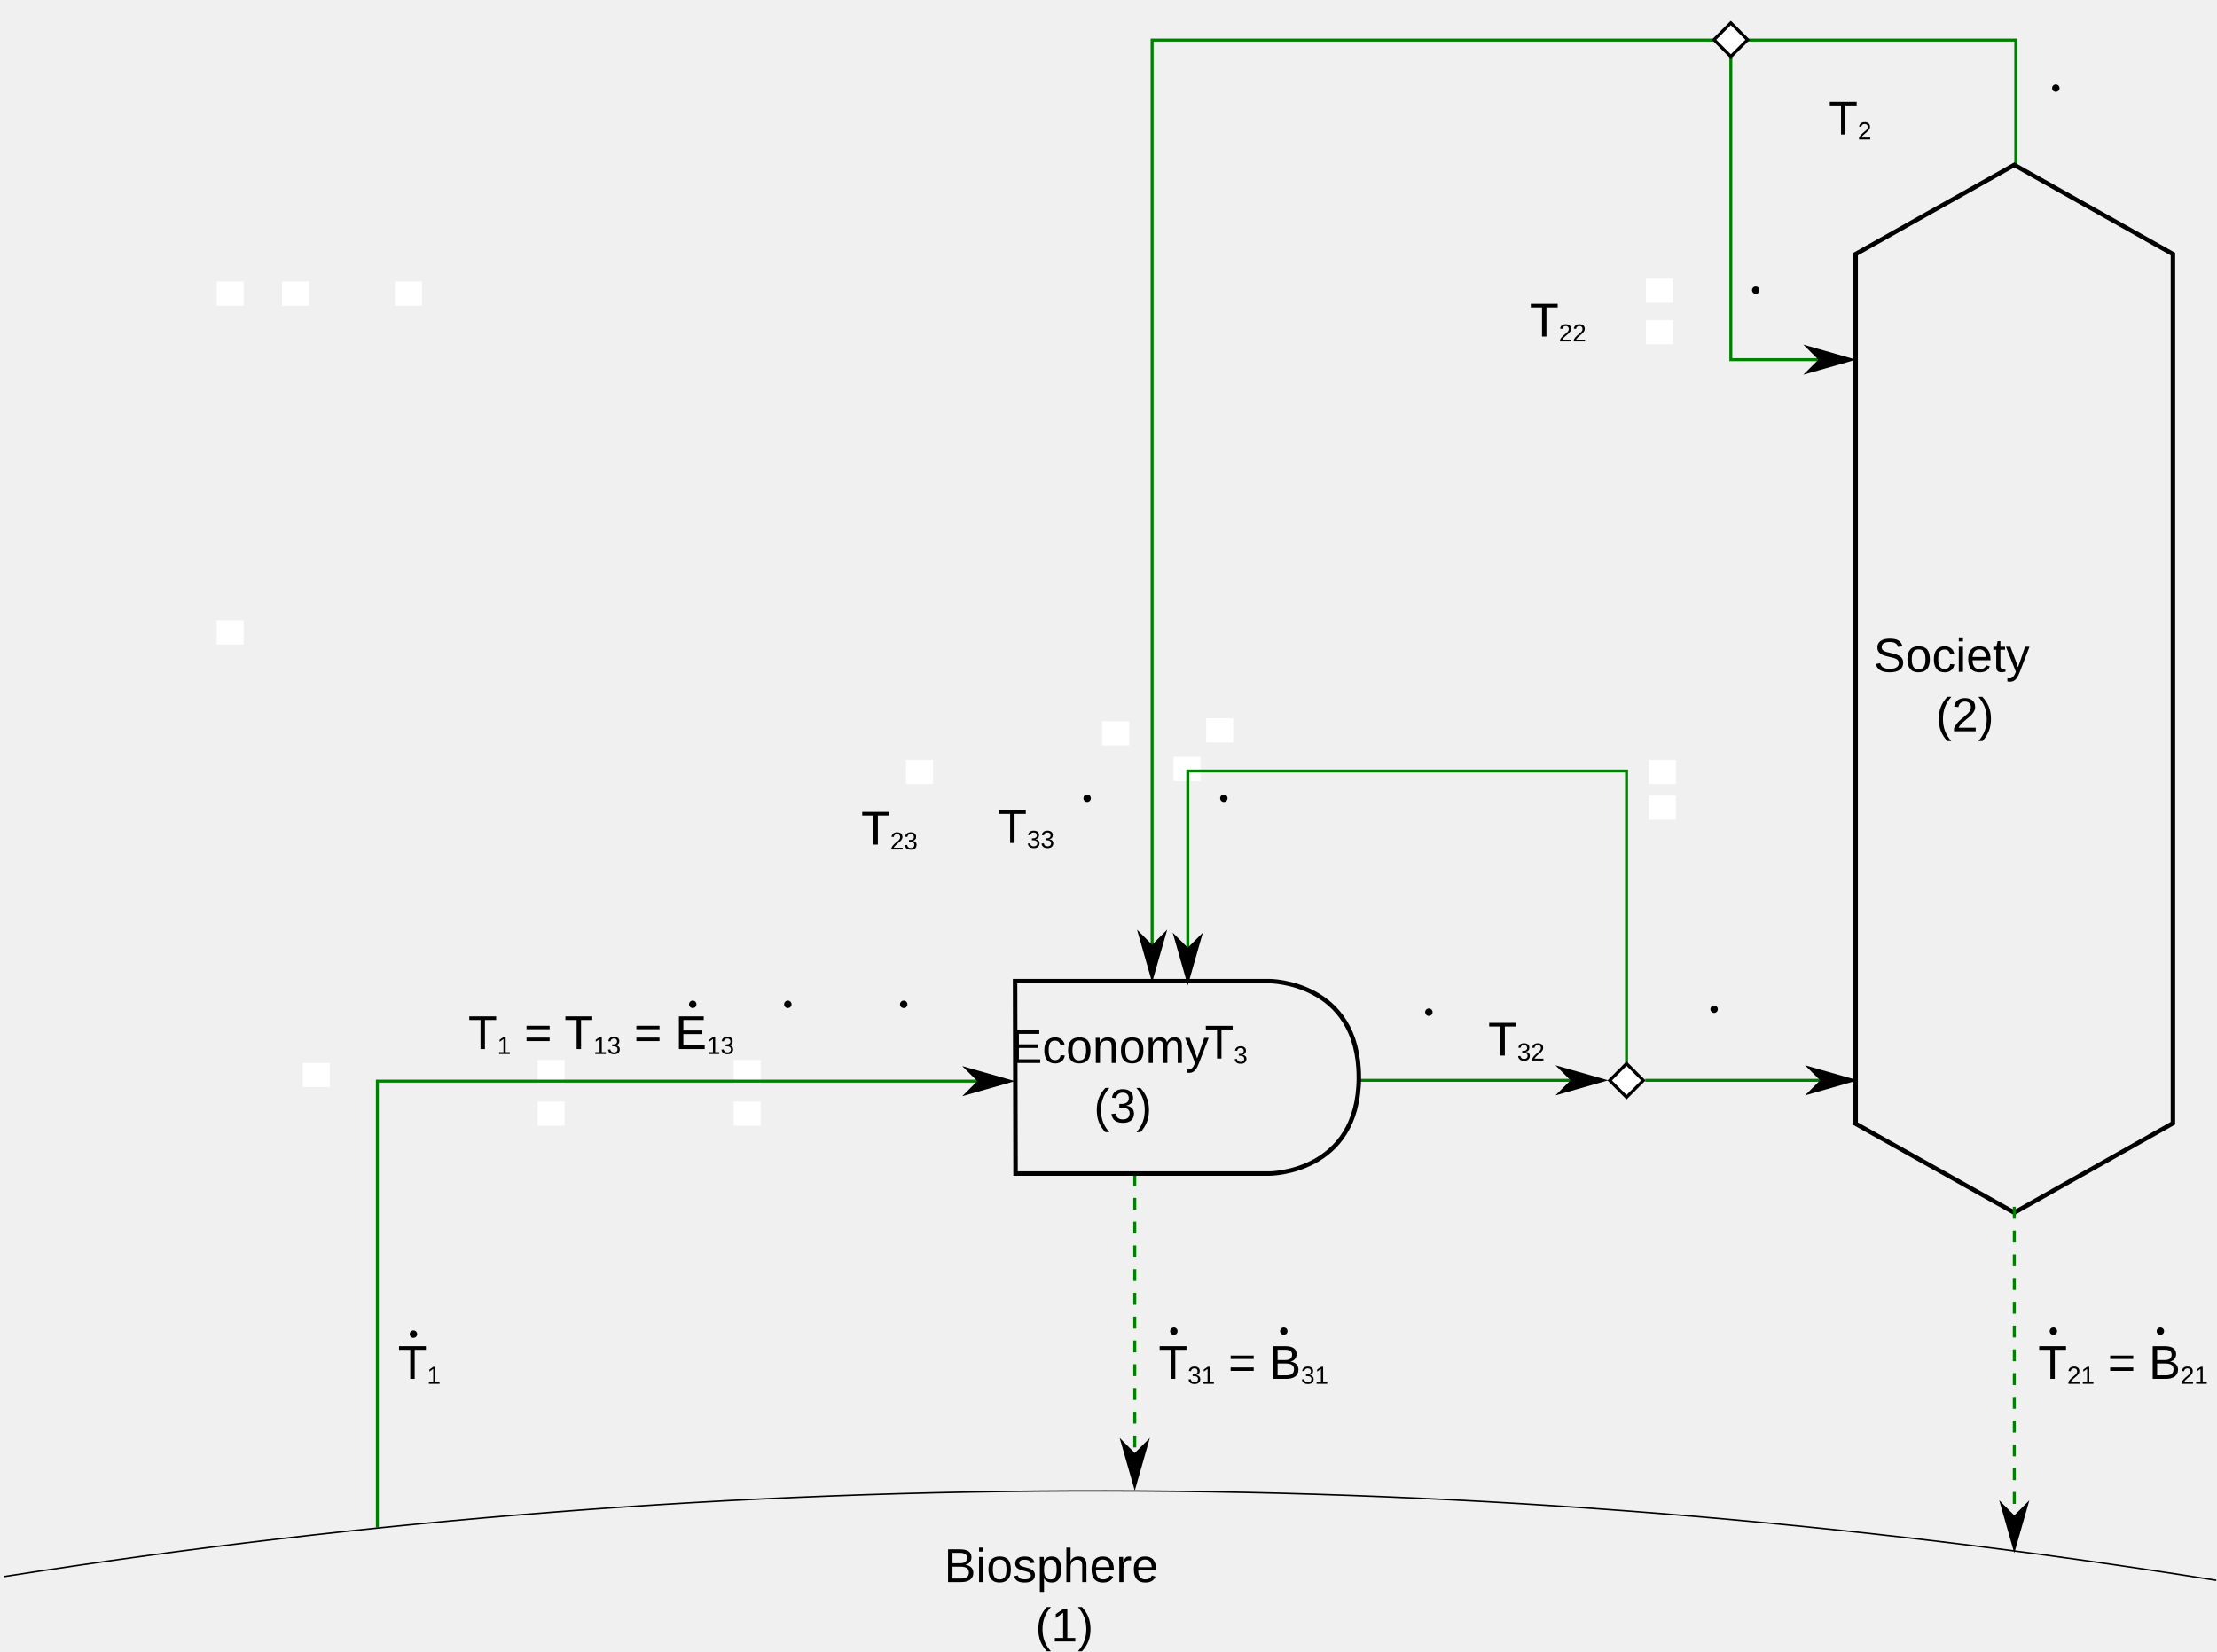
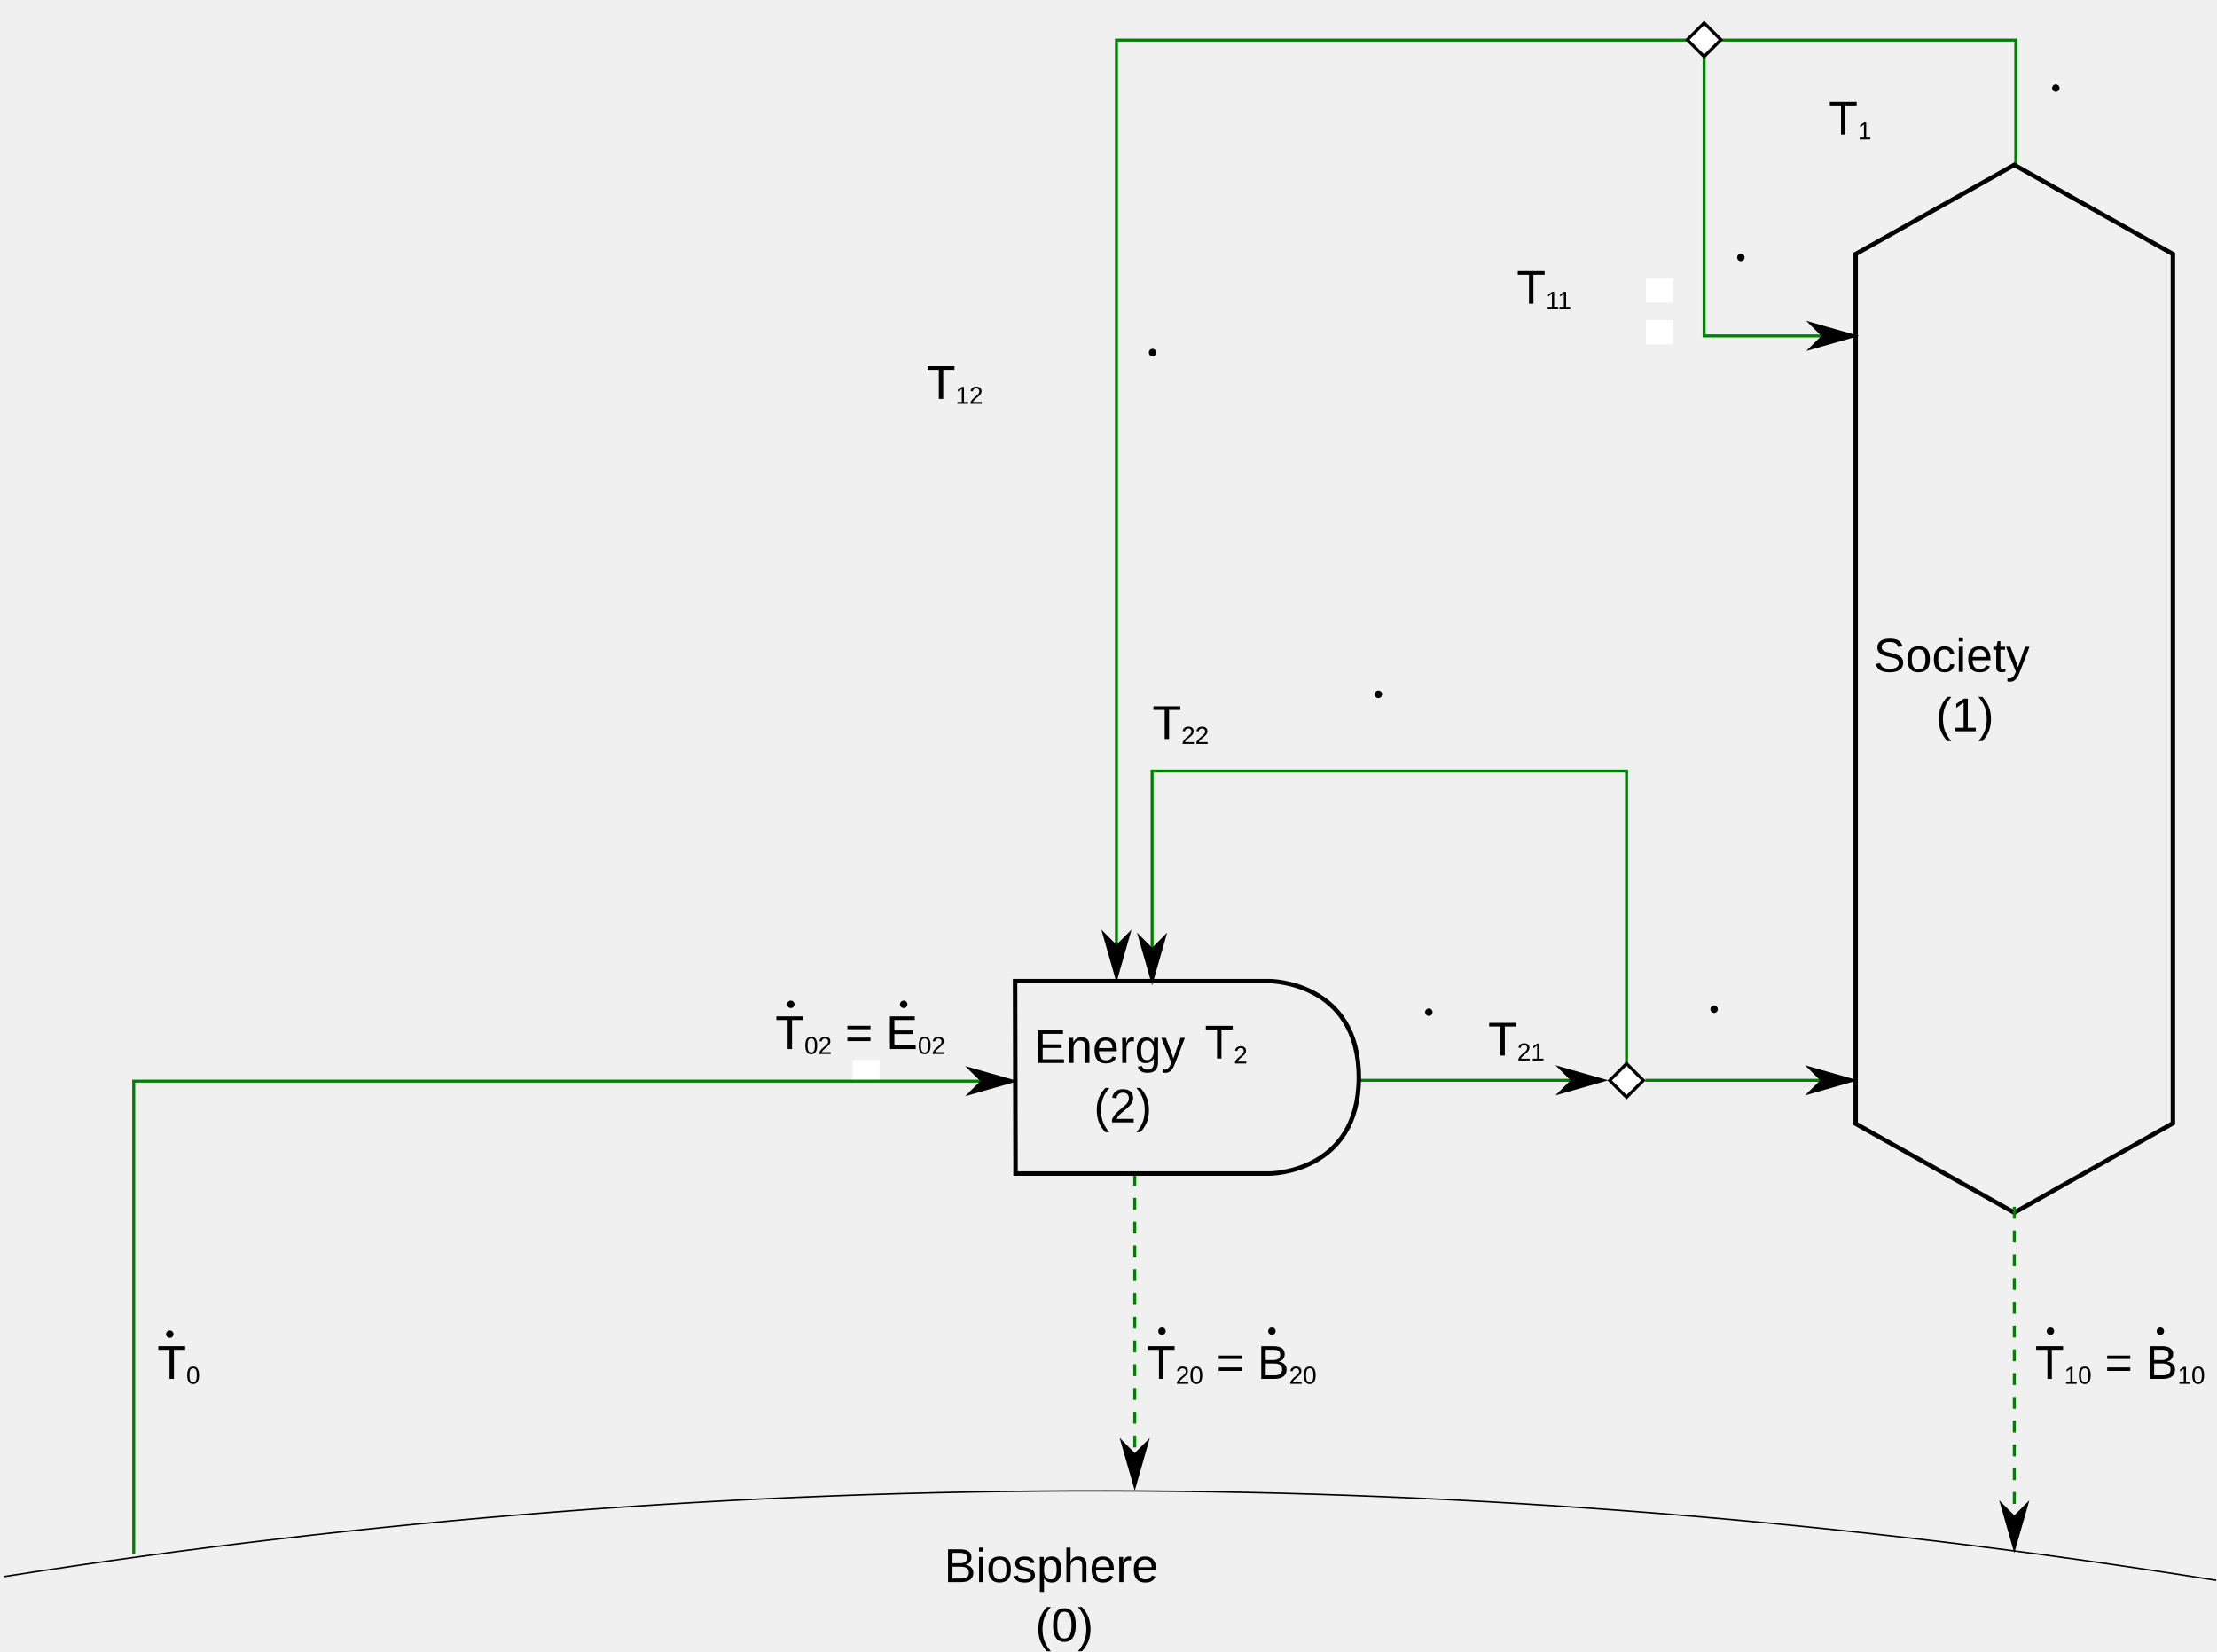
<svg xmlns="http://www.w3.org/2000/svg" version="1.1" width="1492.215" height="1111.64" id="svg2" xml:space="preserve">
  <defs id="defs6">
    <marker orient="auto" refY="0" refX="0" id="Arrow1Lstart" style="overflow:visible">
      <path id="path4143" d="M 0,0 5,-5 -12.5,0 5,5 0,0 z" style="fill-rule:evenodd;stroke:#000000;stroke-width:1pt;marker-start:none" transform="matrix(0.8,0,0,0.8,10,0)" />
    </marker>
    <marker orient="auto" refY="0" refX="0" id="Arrow1Lend" style="overflow:visible">
      <path id="path4132" d="M 0,0 5,-5 -12.5,0 5,5 0,0 z" style="fill-rule:evenodd;stroke:#000000;stroke-width:1pt;marker-start:none" transform="matrix(-0.8,0,0,-0.8,-10,0)" />
    </marker>
    <marker style="overflow:visible" id="InfiniteLineStart" refX="0" refY="0" orient="auto">
      <g id="g4065" transform="translate(-13,0)">
        <circle d="M 3.8,0 C 3.8,0.442 3.442,0.8 3,0.8 2.558,0.8 2.2,0.442 2.2,0 c 0,-0.442 0.358,-0.8 0.8,-0.8 0.442,0 0.8,0.358 0.8,0.8 z" id="circle4067" r="0.8" cy="0" cx="3" />
        <circle d="M 7.3,0 C 7.3,0.442 6.942,0.8 6.5,0.8 6.058,0.8 5.7,0.442 5.7,0 c 0,-0.442 0.358,-0.8 0.8,-0.8 0.442,0 0.8,0.358 0.8,0.8 z" id="circle4069" r="0.8" cy="0" cx="6.5" />
        <circle d="M 10.8,0 C 10.8,0.442 10.442,0.8 10,0.8 9.558,0.8 9.2,0.442 9.2,0 c 0,-0.442 0.358,-0.8 0.8,-0.8 0.442,0 0.8,0.358 0.8,0.8 z" id="circle4071" r="0.8" cy="0" cx="10" />
      </g>
    </marker>
    <marker orient="auto" refY="0" refX="0" id="InfiniteLineStart-3" style="overflow:visible">
      <g transform="translate(-13,0)" id="g4065-9">
        <circle cx="3" cy="0" r="0.8" id="circle4067-9" d="M 3.8,0 C 3.8,0.442 3.442,0.8 3,0.8 2.558,0.8 2.2,0.442 2.2,0 c 0,-0.442 0.358,-0.8 0.8,-0.8 0.442,0 0.8,0.358 0.8,0.8 z" />
        <circle cx="6.5" cy="0" r="0.8" id="circle4069-7" d="M 7.3,0 C 7.3,0.442 6.942,0.8 6.5,0.8 6.058,0.8 5.7,0.442 5.7,0 c 0,-0.442 0.358,-0.8 0.8,-0.8 0.442,0 0.8,0.358 0.8,0.8 z" />
        <circle cx="10" cy="0" r="0.8" id="circle4071-0" d="M 10.8,0 C 10.8,0.442 10.442,0.8 10,0.8 9.558,0.8 9.2,0.442 9.2,0 c 0,-0.442 0.358,-0.8 0.8,-0.8 0.442,0 0.8,0.358 0.8,0.8 z" />
      </g>
    </marker>
    <marker style="overflow:visible" id="Arrow1Lend-0" refX="0" refY="0" orient="auto">
      <path transform="matrix(-0.8,0,0,-0.8,-10,0)" style="fill-rule:evenodd;stroke:#000000;stroke-width:1pt;marker-start:none" d="M 0,0 5,-5 -12.5,0 5,5 0,0 z" id="path4132-2" />
    </marker>
    <marker style="overflow:visible" id="Arrow1Lstart-7" refX="0" refY="0" orient="auto">
      <path transform="matrix(0.8,0,0,0.8,10,0)" style="fill-rule:evenodd;stroke:#000000;stroke-width:1pt;marker-start:none" d="M 0,0 5,-5 -12.5,0 5,5 0,0 z" id="path4143-9" />
    </marker>
    <marker style="overflow:visible" id="EmptyDiamondL" refX="0" refY="0" orient="auto">
      <path transform="scale(0.8,0.8)" style="fill:#ffffff;fill-rule:evenodd;stroke:#000000;stroke-width:1pt;marker-start:none" d="M 0,-7.071 -7.071,0 0,7.071 7.071,0 0,-7.071 z" id="path4169" />
    </marker>
    <marker orient="auto" refY="0" refX="0" id="InfiniteLineStart-0" style="overflow:visible">
      <g transform="translate(-13,0)" id="g4065-5">
        <circle cx="3" cy="0" r="0.8" id="circle4067-6" d="M 3.8,0 C 3.8,0.442 3.442,0.8 3,0.8 2.558,0.8 2.2,0.442 2.2,0 c 0,-0.442 0.358,-0.8 0.8,-0.8 0.442,0 0.8,0.358 0.8,0.8 z" />
        <circle cx="6.5" cy="0" r="0.8" id="circle4069-78" d="M 7.3,0 C 7.3,0.442 6.942,0.8 6.5,0.8 6.058,0.8 5.7,0.442 5.7,0 c 0,-0.442 0.358,-0.8 0.8,-0.8 0.442,0 0.8,0.358 0.8,0.8 z" />
        <circle cx="10" cy="0" r="0.8" id="circle4071-06" d="M 10.8,0 C 10.8,0.442 10.442,0.8 10,0.8 9.558,0.8 9.2,0.442 9.2,0 c 0,-0.442 0.358,-0.8 0.8,-0.8 0.442,0 0.8,0.358 0.8,0.8 z" />
      </g>
    </marker>
    <marker style="overflow:visible" id="Arrow1Lend-7" refX="0" refY="0" orient="auto">
      <path transform="matrix(-0.8,0,0,-0.8,-10,0)" style="fill-rule:evenodd;stroke:#000000;stroke-width:1pt;marker-start:none" d="M 0,0 5,-5 -12.5,0 5,5 0,0 z" id="path4132-0" />
    </marker>
    <marker style="overflow:visible" id="Arrow1Lstart-0" refX="0" refY="0" orient="auto">
      <path transform="matrix(0.8,0,0,0.8,10,0)" style="fill-rule:evenodd;stroke:#000000;stroke-width:1pt;marker-start:none" d="M 0,0 5,-5 -12.5,0 5,5 0,0 z" id="path4143-5" />
    </marker>
  </defs>
  <g transform="matrix(1.25,0,0,-1.25,862.4153,701.1359)" id="g10">
    <g id="g12">
-       <path id="path4319" d="m 395.495,470.299 0,69.01 -465.062,0 0,-504.344" style="fill:none;stroke:#008000;stroke-width:1.6;stroke-linecap:butt;stroke-linejoin:miter;stroke-opacity:1;marker-start:none;marker-end:url(#Arrow1Lend)" />
-       <rect style="fill:#ffffff;fill-opacity:1;stroke:none" id="rect4743" width="14.543" height="13.012" x="-58.07" y="-153.314" transform="scale(1,-1)" />
-       <path style="fill:none;stroke:#008000;stroke-width:1.6;stroke-linecap:butt;stroke-linejoin:miter;stroke-opacity:1;marker-start:url(#EmptyDiamondL);marker-end:url(#Arrow1Lend)" d="m 185.895,-20.901 0,166.61 -236.262,0 0,-112.344" id="path3112" />
-       <rect style="fill:#ffffff;fill-opacity:1;stroke:none" id="rect5371" width="14.543" height="13.012" x="-400.47" y="9.886" transform="scale(1,-1)" />
-       <rect style="fill:#ffffff;fill-opacity:1;stroke:none" id="rect5375" width="14.543" height="13.012" x="-294.87" y="9.886" transform="scale(1,-1)" />
-       <rect transform="scale(1,-1)" y="32.286" x="-400.47" height="13.012" width="14.543" id="rect5377" style="fill:#ffffff;fill-opacity:1;stroke:none" />
-       <rect transform="scale(1,-1)" y="32.286" x="-294.87" height="13.012" width="14.543" id="rect5381" style="fill:#ffffff;fill-opacity:1;stroke:none" />
-       <rect transform="scale(1,-1)" y="11.486" x="-526.87" height="13.012" width="14.543" id="rect5369" style="fill:#ffffff;fill-opacity:1;stroke:none" />
-       <rect style="fill:#ffffff;fill-opacity:1;stroke:none" id="rect5363" width="14.543" height="13.012" x="-538.07" y="-409.314" transform="scale(1,-1)" />
-       <rect transform="scale(1,-1)" y="-409.314" x="-573.27" height="13.012" width="14.543" id="rect5365" style="fill:#ffffff;fill-opacity:1;stroke:none" />
-       <rect style="fill:#ffffff;fill-opacity:1;stroke:none" id="rect5367" width="14.543" height="13.012" x="-573.27" y="-226.914" transform="scale(1,-1)" />
+       <path id="path4319" d="m 395.495,470.299 0,69.01 -484.262,0 0,-504.344" style="fill:none;stroke:#008000;stroke-width:1.6;stroke-linecap:butt;stroke-linejoin:miter;stroke-opacity:1;marker-start:none;marker-end:url(#Arrow1Lend)" />
+       <path style="fill:none;stroke:#008000;stroke-width:1.6;stroke-linecap:butt;stroke-linejoin:miter;stroke-opacity:1;marker-start:url(#EmptyDiamondL);marker-end:url(#Arrow1Lend)" d="m 185.895,-20.901 0,166.61 -255.462,0 0,-112.344" id="path3112" />
+       <rect style="fill:#ffffff;fill-opacity:1;stroke:none" id="rect5375" width="14.543" height="13.012" x="-230.87" y="9.886" transform="scale(1,-1)" />
      <path d="m 195.957,-20.841 111.394,0" id="path6395" style="fill:none;stroke:#008000;stroke-width:1.6;stroke-linecap:butt;stroke-linejoin:miter;stroke-miterlimit:4;stroke-opacity:1;stroke-dasharray:none;marker-end:url(#Arrow1Lend-7)" />
-       <rect style="fill:#ffffff;fill-opacity:1;stroke:none" id="rect4279" width="14.543" height="13.012" x="197.93" y="-132.514" transform="scale(1,-1)" />
-       <rect transform="scale(1,-1)" y="-151.714" x="197.93" height="13.012" width="14.543" id="rect4277" style="fill:#ffffff;fill-opacity:1;stroke:none" />
-       <rect style="fill:#ffffff;fill-opacity:1;stroke:none" id="rect4275" width="18.179" height="16.265" x="544.414" y="226.759" transform="matrix(0.8,0,0,-0.8,-637.6017,333.1218)" />
      <text transform="scale(1,-1)" id="text4115" y="291.016" x="-91.893" style="font-size:25.6px;font-style:normal;font-variant:normal;font-weight:normal;font-stretch:normal;text-align:center;line-height:125%;letter-spacing:0px;word-spacing:0px;text-anchor:middle;fill:#000000;fill-opacity:1;stroke:none;font-family:Arial;-inkscape-font-specification:Arial" xml:space="preserve">
        <tspan y="291.016" x="-91.893" id="tspan4117">Biosphere</tspan>
-         <tspan y="323.016" x="-91.893" id="tspan4119">(1)</tspan>
+         <tspan y="323.016" x="-91.893" id="tspan4119">(0)</tspan>
      </text>
-       <path id="path3349" d="m -146.475,-21.278 -340.262,0 0,-240.344" style="fill:none;stroke:#008000;stroke-width:1.6;stroke-linecap:butt;stroke-linejoin:miter;stroke-opacity:1;marker-start:url(#Arrow1Lstart);marker-end:none" />
-       <text transform="scale(1,-1)" id="text4782" y="181.615" x="-475.646" style="font-size:25.6px;font-style:normal;font-variant:normal;font-weight:normal;font-stretch:normal;text-align:start;line-height:125%;letter-spacing:0px;word-spacing:0px;text-anchor:start;fill:#000000;fill-opacity:1;stroke:none;font-family:Arial;-inkscape-font-specification:Arial" xml:space="preserve">
-         <tspan id="tspan3042" x="-475.646" y="181.615">T<tspan style="font-size:52%;baseline-shift:sub" id="tspan3091">1 </tspan>
+       <text transform="scale(1,-1)" id="text4782" y="4.015" x="-272.446" style="font-size:25.6px;font-style:normal;font-variant:normal;font-weight:normal;font-stretch:normal;text-align:start;line-height:125%;letter-spacing:0px;word-spacing:0px;text-anchor:start;fill:#000000;fill-opacity:1;stroke:none;font-family:Arial;-inkscape-font-specification:Arial" xml:space="preserve">
+         <tspan id="tspan3042" x="-272.446" y="4.015">T<tspan style="font-size:52%;baseline-shift:sub" id="tspan3169">02</tspan> = E<tspan style="font-size:52%;text-align:start;text-anchor:start;baseline-shift:sub" id="tspan3044">02</tspan>
        </tspan>
      </text>
-       <path transform="matrix(0.07404241,0,0,-0.1031305,-453.8258,-131.7017)" d="m -155.143,250.419 c 0,10.71 -12.093,19.393 -27.012,19.393 -14.918,0 -27.012,-8.682 -27.012,-19.393 0,-10.71 12.093,-19.393 27.012,-19.393 14.918,0 27.012,8.682 27.012,19.393 z" id="path4796" style="fill:#000000;fill-opacity:1;stroke:none" />
-       <text xml:space="preserve" style="font-size:25.6px;font-style:normal;font-variant:normal;font-weight:normal;font-stretch:normal;text-align:end;line-height:125%;letter-spacing:0px;word-spacing:0px;text-anchor:end;fill:#000000;fill-opacity:1;stroke:none;font-family:Arial;-inkscape-font-specification:Arial" x="-180.762" y="4.015" id="text4806" transform="scale(1,-1)">
-         <tspan id="tspan4808" x="-180.762" y="4.015">T<tspan style="font-size:52%;baseline-shift:sub" id="tspan3104">1</tspan> = T<tspan style="font-size:52%;baseline-shift:sub" id="tspan3102">13</tspan> = E<tspan style="font-size:52%;baseline-shift:sub" id="tspan4810">13</tspan>
-         </tspan>
-       </text>
-       <path style="fill:#000000;fill-opacity:1;stroke:none" id="path4812" d="m -155.143,250.419 c 0,10.71 -12.093,19.393 -27.012,19.393 -14.918,0 -27.012,-8.682 -27.012,-19.393 0,-10.71 12.093,-19.393 27.012,-19.393 14.918,0 27.012,8.682 27.012,19.393 z" transform="matrix(0.07404241,0,0,-0.1031305,-189.8258,45.89831)" />
+       <path transform="matrix(0.07404241,0,0,-0.1031305,-250.6258,45.89831)" d="m -155.143,250.419 c 0,10.71 -12.093,19.393 -27.012,19.393 -14.918,0 -27.012,-8.682 -27.012,-19.393 0,-10.71 12.093,-19.393 27.012,-19.393 14.918,0 27.012,8.682 27.012,19.393 z" id="path4796" style="fill:#000000;fill-opacity:1;stroke:none" />
      <text xml:space="preserve" style="font-size:25.6px;font-style:normal;font-variant:normal;font-weight:normal;font-stretch:normal;text-align:center;line-height:125%;letter-spacing:0px;word-spacing:0px;text-anchor:middle;fill:#000000;fill-opacity:1;stroke:none;font-family:Arial;-inkscape-font-specification:Arial" x="392.962" y="-199.124" id="text3119" transform="scale(1,-1)">
        <tspan id="tspan3123" x="392.962" y="-199.124">Society</tspan>
-         <tspan id="tspan3125" x="392.962" y="-167.124">(2)</tspan>
+         <tspan id="tspan3125" x="392.962" y="-167.124">(1)</tspan>
      </text>
      <path d="m 309.271,-44.212 0,468.3 85.42,48 85.417,-48 0,-468.047 -85.417,-48.125 z" id="path4124" style="fill:none;stroke:#000000;stroke-width:2.4;stroke-linecap:butt;stroke-linejoin:miter;stroke-miterlimit:4;stroke-opacity:1;stroke-dasharray:none" />
      <path d="m 394.689,-88.931 0,-183.394" id="path4841" style="fill:none;stroke:#008000;stroke-width:1.6;stroke-linecap:butt;stroke-linejoin:miter;stroke-miterlimit:4;stroke-opacity:1;stroke-dasharray:6.4, 6.4;stroke-dashoffset:0;marker-end:url(#Arrow1Lend)" />
-       <text transform="scale(1,-1)" id="text4843" y="181.615" x="407.499" style="font-size:25.6px;font-style:normal;font-variant:normal;font-weight:normal;font-stretch:normal;text-align:start;line-height:125%;letter-spacing:0px;word-spacing:0px;text-anchor:start;fill:#000000;fill-opacity:1;stroke:none;font-family:Arial;-inkscape-font-specification:Arial" xml:space="preserve">
-         <tspan y="181.615" x="407.499" id="tspan4845">T<tspan style="font-size:52%;baseline-shift:sub" id="tspan3101">21</tspan> = B<tspan id="tspan4847" style="font-size:52%;text-align:start;text-anchor:start;baseline-shift:sub">21</tspan>
+       <text transform="scale(1,-1)" id="text4843" y="181.615" x="405.899" style="font-size:25.6px;font-style:normal;font-variant:normal;font-weight:normal;font-stretch:normal;text-align:start;line-height:125%;letter-spacing:0px;word-spacing:0px;text-anchor:start;fill:#000000;fill-opacity:1;stroke:none;font-family:Arial;-inkscape-font-specification:Arial" xml:space="preserve">
+         <tspan y="181.615" x="405.899" id="tspan4845">T<tspan style="font-size:52%;baseline-shift:sub" id="tspan3181">10</tspan> = B<tspan id="tspan4847" style="font-size:52%;text-align:start;text-anchor:start;baseline-shift:sub">10</tspan>
        </tspan>
      </text>
-       <path transform="matrix(0.07404241,0,0,-0.1031305,429.2304,-130.1017)" d="m -155.143,250.419 c 0,10.71 -12.093,19.393 -27.012,19.393 -14.918,0 -27.012,-8.682 -27.012,-19.393 0,-10.71 12.093,-19.393 27.012,-19.393 14.918,0 27.012,8.682 27.012,19.393 z" id="path4849" style="fill:#000000;fill-opacity:1;stroke:none" />
+       <path transform="matrix(0.07404241,0,0,-0.1031305,427.6304,-130.1017)" d="m -155.143,250.419 c 0,10.71 -12.093,19.393 -27.012,19.393 -14.918,0 -27.012,-8.682 -27.012,-19.393 0,-10.71 12.093,-19.393 27.012,-19.393 14.918,0 27.012,8.682 27.012,19.393 z" id="path4849" style="fill:#000000;fill-opacity:1;stroke:none" />
      <path style="fill:none;stroke:#008000;stroke-width:1.6;stroke-linecap:butt;stroke-linejoin:miter;stroke-miterlimit:4;stroke-opacity:1;stroke-dasharray:6.4, 6.4;stroke-dashoffset:0;marker-end:url(#Arrow1Lend)" id="path3164" d="m -78.911,-71.331 0,-167.394" />
-       <text xml:space="preserve" style="font-size:25.6px;font-style:normal;font-variant:normal;font-weight:normal;font-stretch:normal;text-align:start;line-height:125%;letter-spacing:0px;word-spacing:0px;text-anchor:start;fill:#000000;fill-opacity:1;stroke:none;font-family:Arial;-inkscape-font-specification:Arial" x="-66.1" y="181.615" id="text3166" transform="scale(1,-1)">
-         <tspan id="tspan3168" x="-66.1" y="181.615">T<tspan style="font-size:52%;baseline-shift:sub" id="tspan3095">31</tspan> = B<tspan style="font-size:52%;text-align:start;text-anchor:start;baseline-shift:sub" id="tspan3170">31</tspan>
+       <text xml:space="preserve" style="font-size:25.6px;font-style:normal;font-variant:normal;font-weight:normal;font-stretch:normal;text-align:start;line-height:125%;letter-spacing:0px;word-spacing:0px;text-anchor:start;fill:#000000;fill-opacity:1;stroke:none;font-family:Arial;-inkscape-font-specification:Arial" x="-72.5" y="181.615" id="text3166" transform="scale(1,-1)">
+         <tspan id="tspan3168" x="-72.5" y="181.615">T<tspan style="font-size:52%;baseline-shift:sub" id="tspan3177">20</tspan> = B<tspan style="font-size:52%;text-align:start;text-anchor:start;baseline-shift:sub" id="tspan3170">20</tspan>
        </tspan>
      </text>
-       <path style="fill:#000000;fill-opacity:1;stroke:none" id="path3172" d="m -155.143,250.419 c 0,10.71 -12.093,19.393 -27.012,19.393 -14.918,0 -27.012,-8.682 -27.012,-19.393 0,-10.71 12.093,-19.393 27.012,-19.393 14.918,0 27.012,8.682 27.012,19.393 z" transform="matrix(0.07404241,0,0,-0.1031305,-44.36961,-130.1017)" />
+       <path style="fill:#000000;fill-opacity:1;stroke:none" id="path3172" d="m -155.143,250.419 c 0,10.71 -12.093,19.393 -27.012,19.393 -14.918,0 -27.012,-8.682 -27.012,-19.393 0,-10.71 12.093,-19.393 27.012,-19.393 14.918,0 27.012,8.682 27.012,19.393 z" transform="matrix(0.07404241,0,0,-0.1031305,-50.76961,-130.1017)" />
      <text xml:space="preserve" style="font-size:40px;font-style:normal;font-weight:normal;line-height:125%;letter-spacing:0px;word-spacing:0px;fill:#000000;fill-opacity:1;stroke:none;font-family:Sans" x="1491.808" y="664.912" id="text3105" transform="matrix(0.8,0,0,-0.8,-637.6017,333.1218)">
        <tspan id="tspan3107" x="1491.808" y="664.912" />
      </text>
      <g id="g10-3" transform="translate(1225.022,-64.78471)">
        <g id="g12-9">
          <text transform="matrix(0.8,0,0,-0.8,-637.6017,333.1218)" id="text3105-3" y="664.912" x="1491.808" style="font-size:40px;font-style:normal;font-weight:normal;line-height:125%;letter-spacing:0px;word-spacing:0px;fill:#000000;fill-opacity:1;stroke:none;font-family:Sans" xml:space="preserve">
            <tspan y="664.912" x="1491.808" id="tspan3107-8" />
          </text>
        </g>
      </g>
      <path style="fill:none;stroke:#008000;stroke-width:1.6;stroke-linecap:butt;stroke-linejoin:miter;stroke-miterlimit:4;stroke-opacity:1;stroke-dasharray:none;marker-end:url(#Arrow1Lend-7)" id="path24" d="m 40.757,-20.841 132.194,0" />
      <g id="g5963" transform="translate(-21.79792,11.2)">
        <path d="m -121.554,21.379 137.1,0 c 0,0 48,-0.209 48,-51.82 -2.6e-4,-51.611 -48,-51.817 -48,-51.817 l -136.847,0 z" id="path14" style="fill:none;stroke:#000000;stroke-width:2.4;stroke-linecap:butt;stroke-linejoin:miter;stroke-miterlimit:4;stroke-opacity:1;stroke-dasharray:none" />
        <text xml:space="preserve" style="font-size:25.6px;font-style:normal;font-variant:normal;font-weight:normal;font-stretch:normal;text-align:center;line-height:125%;letter-spacing:0px;word-spacing:0px;text-anchor:middle;fill:#000000;fill-opacity:1;stroke:none;font-family:Arial;-inkscape-font-specification:Arial" x="-31.504" y="22.689" id="text3085" transform="scale(1,-1)">
-           <tspan id="tspan3089" x="-31.504" y="22.689">Economy</tspan>
-           <tspan x="-31.504" y="54.689" id="tspan3115">(3)</tspan>
+           <tspan id="tspan3089" x="-31.504" y="22.689">Energy</tspan>
+           <tspan x="-31.504" y="54.689" id="tspan3115">(2)</tspan>
        </text>
      </g>
      <text transform="scale(1,-1)" id="text4981" y="9.113" x="95.607" style="font-size:25.6px;font-style:normal;font-variant:normal;font-weight:normal;font-stretch:normal;text-align:end;line-height:125%;letter-spacing:0px;word-spacing:0px;text-anchor:end;fill:#000000;fill-opacity:1;stroke:none;font-family:Arial;-inkscape-font-specification:Arial" xml:space="preserve">
-         <tspan y="9.113" x="95.607" id="tspan4983">T<tspan id="tspan4985" style="font-size:52%;baseline-shift:sub">3</tspan>
+         <tspan y="9.113" x="95.607" id="tspan4983">T<tspan id="tspan4985" style="font-size:52%;baseline-shift:sub">2</tspan>
        </tspan>
      </text>
      <path transform="matrix(0.07404241,0,0,-0.1031305,92.9436,41.6853)" d="m -155.143,250.419 c 0,10.71 -12.093,19.393 -27.012,19.393 -14.918,0 -27.012,-8.682 -27.012,-19.393 0,-10.71 12.093,-19.393 27.012,-19.393 14.918,0 27.012,8.682 27.012,19.393 z" id="path3125" style="fill:#000000;fill-opacity:1;stroke:none" />
-       <text xml:space="preserve" style="font-size:25.6px;font-style:normal;font-variant:normal;font-weight:normal;font-stretch:normal;text-align:end;line-height:125%;letter-spacing:0px;word-spacing:0px;text-anchor:end;fill:#000000;fill-opacity:1;stroke:none;font-family:Arial;-inkscape-font-specification:Arial" x="-8.393" y="-106.972" id="text3116" transform="scale(1,-1)">
-         <tspan id="tspan3118" x="-8.393" y="-106.972">T<tspan style="font-size:52%;baseline-shift:sub" id="tspan3120">33</tspan>
+       <text xml:space="preserve" style="font-size:25.6px;font-style:normal;font-variant:normal;font-weight:normal;font-stretch:normal;text-align:end;line-height:125%;letter-spacing:0px;word-spacing:0px;text-anchor:end;fill:#000000;fill-opacity:1;stroke:none;font-family:Arial;-inkscape-font-specification:Arial" x="74.807" y="-162.972" id="text3116" transform="scale(1,-1)">
+         <tspan id="tspan3118" x="74.807" y="-162.972">T<tspan style="font-size:52%;baseline-shift:sub" id="tspan3120">22</tspan>
        </tspan>
      </text>
-       <path style="fill:#000000;fill-opacity:1;stroke:none" id="path3122" d="m -155.143,250.419 c 0,10.71 -12.093,19.393 -27.012,19.393 -14.918,0 -27.012,-8.682 -27.012,-19.393 0,-10.71 12.093,-19.393 27.012,-19.393 14.918,0 27.012,8.682 27.012,19.393 z" transform="matrix(0.07404241,0,0,-0.1031305,-17.45641,156.8853)" />
+       <path style="fill:#000000;fill-opacity:1;stroke:none" id="path3122" d="m -155.143,250.419 c 0,10.71 -12.093,19.393 -27.012,19.393 -14.918,0 -27.012,-8.682 -27.012,-19.393 0,-10.71 12.093,-19.393 27.012,-19.393 14.918,0 27.012,8.682 27.012,19.393 z" transform="matrix(0.07404241,0,0,-0.1031305,65.74359,212.8853)" />
      <text xml:space="preserve" style="font-size:25.6px;font-style:normal;font-variant:normal;font-weight:normal;font-stretch:normal;text-align:end;line-height:125%;letter-spacing:0px;word-spacing:0px;text-anchor:end;fill:#000000;fill-opacity:1;stroke:none;font-family:Arial;-inkscape-font-specification:Arial" x="255.607" y="7.513" id="text4223" transform="scale(1,-1)">
-         <tspan id="tspan4225" x="255.607" y="7.513">T<tspan style="font-size:52%;baseline-shift:sub" id="tspan4227">32</tspan>
+         <tspan id="tspan4225" x="255.607" y="7.513">T<tspan style="font-size:52%;baseline-shift:sub" id="tspan4227">21</tspan>
        </tspan>
      </text>
      <path style="fill:#000000;fill-opacity:1;stroke:none" id="path4229" d="m -155.143,250.419 c 0,10.71 -12.093,19.393 -27.012,19.393 -14.918,0 -27.012,-8.682 -27.012,-19.393 0,-10.71 12.093,-19.393 27.012,-19.393 14.918,0 27.012,8.682 27.012,19.393 z" transform="matrix(0.07404241,0,0,-0.1031305,246.5436,43.2853)" />
-       <rect transform="scale(1,-1)" y="-409.314" x="-477.27" height="13.012" width="14.543" id="rect4519" style="fill:#ffffff;fill-opacity:1;stroke:none" />
-       <text xml:space="preserve" style="font-size:25.6px;font-style:normal;font-variant:normal;font-weight:normal;font-stretch:normal;text-align:end;line-height:125%;letter-spacing:0px;word-spacing:0px;text-anchor:end;fill:#000000;fill-opacity:1;stroke:none;font-family:Arial;-inkscape-font-specification:Arial" x="-81.993" y="-106.087" id="text4623" transform="scale(1,-1)">
-         <tspan id="tspan4625" x="-81.993" y="-106.087">T<tspan style="font-size:52%;baseline-shift:sub" id="tspan4627">23</tspan>
+       <path style="fill:none;stroke:#008000;stroke-width:1.6;stroke-linecap:butt;stroke-linejoin:miter;stroke-opacity:1;marker-start:url(#Arrow1Lstart);marker-end:none" d="m -144.875,-21.278 -473.062,0 0,-254.744" id="path4521" />
+       <text transform="scale(1,-1)" id="text4531" y="181.615" x="-605.282" style="font-size:25.6px;font-style:normal;font-variant:normal;font-weight:normal;font-stretch:normal;text-align:start;line-height:125%;letter-spacing:0px;word-spacing:0px;text-anchor:start;fill:#000000;fill-opacity:1;stroke:none;font-family:Arial;-inkscape-font-specification:Arial" xml:space="preserve">
+         <tspan y="181.615" x="-605.282" id="tspan4533">T<tspan id="tspan4535" style="font-size:52%;text-align:start;text-anchor:start;baseline-shift:sub">0</tspan>
        </tspan>
      </text>
-       <path style="fill:#000000;fill-opacity:1;stroke:none" id="path4629" d="m -155.143,250.419 c 0,10.71 -12.093,19.393 -27.012,19.393 -14.918,0 -27.012,-8.682 -27.012,-19.393 0,-10.71 12.093,-19.393 27.012,-19.393 14.918,0 27.012,8.682 27.012,19.393 z" transform="matrix(0.07404241,0,0,-0.1031305,-91.0564,156.8853)" />
+       <path transform="matrix(0.07404241,0,0,-0.1031305,-585.0258,-131.7017)" d="m -155.143,250.419 c 0,10.71 -12.093,19.393 -27.012,19.393 -14.918,0 -27.012,-8.682 -27.012,-19.393 0,-10.71 12.093,-19.393 27.012,-19.393 14.918,0 27.012,8.682 27.012,19.393 z" id="path4537" style="fill:#000000;fill-opacity:1;stroke:none" />
+       <text xml:space="preserve" style="font-size:25.6px;font-style:normal;font-variant:normal;font-weight:normal;font-stretch:normal;text-align:end;line-height:125%;letter-spacing:0px;word-spacing:0px;text-anchor:end;fill:#000000;fill-opacity:1;stroke:none;font-family:Arial;-inkscape-font-specification:Arial" x="-46.793" y="-346.087" id="text4623" transform="scale(1,-1)">
+         <tspan id="tspan4625" x="-46.793" y="-346.087">T<tspan style="font-size:52%;baseline-shift:sub" id="tspan4627">12</tspan>
+         </tspan>
+       </text>
+       <path style="fill:#000000;fill-opacity:1;stroke:none" id="path4629" d="m -155.143,250.419 a 27.012,19.393 0 1 1 -54.023,0 27.012,19.393 0 1 1 54.023,0 z" transform="matrix(0.07404241,0,0,-0.1031305,-55.8564,396.8853)" />
      <text xml:space="preserve" style="font-size:25.6px;font-style:normal;font-variant:normal;font-weight:normal;font-stretch:normal;text-align:end;line-height:125%;letter-spacing:0px;word-spacing:0px;text-anchor:end;fill:#000000;fill-opacity:1;stroke:none;font-family:Arial;-inkscape-font-specification:Arial" x="431.607" y="-488.487" id="text4663" transform="scale(1,-1)">
-         <tspan id="tspan4665" x="431.607" y="-488.487">T<tspan style="font-size:52%;baseline-shift:sub" id="tspan4667">2</tspan>
+         <tspan id="tspan4665" x="431.607" y="-488.487">T<tspan style="font-size:52%;baseline-shift:sub" id="tspan4667">1</tspan>
        </tspan>
      </text>
      <path style="fill:#000000;fill-opacity:1;stroke:none" id="path4669" d="m -155.143,250.419 c 0,10.71 -12.093,19.393 -27.012,19.393 -14.918,0 -27.012,-8.682 -27.012,-19.393 0,-10.71 12.093,-19.393 27.012,-19.393 14.918,0 27.012,8.682 27.012,19.393 z" transform="matrix(0.07404241,0,0,-0.1031305,430.5436,539.2853)" />
      <rect transform="scale(1,-1)" y="-410.914" x="196.33" height="13.012" width="14.543" id="rect5385" style="fill:#ffffff;fill-opacity:1;stroke:none" />
      <rect style="fill:#ffffff;fill-opacity:1;stroke:none" id="rect5387" width="14.543" height="13.012" x="196.33" y="-388.514" transform="scale(1,-1)" />
-       <rect transform="scale(1,-1)" y="-174.114" x="-40.47" height="13.012" width="14.543" id="rect5405" style="fill:#ffffff;fill-opacity:1;stroke:none" />
-       <rect style="fill:#ffffff;fill-opacity:1;stroke:none" id="rect5409" width="14.543" height="13.012" x="-96.47" y="-172.514" transform="scale(1,-1)" />
      <path style="fill:none;stroke:#000000;stroke-width:0.8px;stroke-linecap:butt;stroke-linejoin:miter;stroke-opacity:1" d="m -687.781,-288.069 c 394.415,61.799 791.458,61.868 1191.221,-2.005" id="path3256" />
-       <path transform="matrix(0.07404241,0,0,-0.1031305,14.83039,-130.1017)" d="m -155.143,250.419 c 0,10.71 -12.093,19.393 -27.012,19.393 -14.918,0 -27.012,-8.682 -27.012,-19.393 0,-10.71 12.093,-19.393 27.012,-19.393 14.918,0 27.012,8.682 27.012,19.393 z" id="path3097" style="fill:#000000;fill-opacity:1;stroke:none" />
-       <path style="fill:#000000;fill-opacity:1;stroke:none" id="path3099" d="m -155.143,250.419 c 0,10.71 -12.093,19.393 -27.012,19.393 -14.918,0 -27.012,-8.682 -27.012,-19.393 0,-10.71 12.093,-19.393 27.012,-19.393 14.918,0 27.012,8.682 27.012,19.393 z" transform="matrix(0.07404241,0,0,-0.1031305,486.8304,-130.1017)" />
-       <path id="path3103" d="m 242.058,539.484 0,-172.262 64.344,0" style="fill:none;stroke:#008000;stroke-width:1.6;stroke-linecap:butt;stroke-linejoin:miter;stroke-opacity:1;marker-start:url(#EmptyDiamondL);marker-end:url(#Arrow1Lend)" />
-       <text transform="scale(1,-1)" id="text3106" y="-379.687" x="278.007" style="font-size:25.6px;font-style:normal;font-variant:normal;font-weight:normal;font-stretch:normal;text-align:end;line-height:125%;letter-spacing:0px;word-spacing:0px;text-anchor:end;fill:#000000;fill-opacity:1;stroke:none;font-family:Arial;-inkscape-font-specification:Arial" xml:space="preserve">
-         <tspan y="-379.687" x="278.007" id="tspan3108">T<tspan id="tspan3110" style="font-size:52%;baseline-shift:sub">22</tspan>
+       <path id="path3154" d="m 227.658,539.484 0,-159.462 80.344,0" style="fill:none;stroke:#008000;stroke-width:1.6;stroke-linecap:butt;stroke-linejoin:miter;stroke-opacity:1;marker-start:url(#EmptyDiamondL);marker-end:url(#Arrow1Lend)" />
+       <text transform="scale(1,-1)" id="text3156" y="-397.287" x="270.007" style="font-size:25.6px;font-style:normal;font-variant:normal;font-weight:normal;font-stretch:normal;text-align:end;line-height:125%;letter-spacing:0px;word-spacing:0px;text-anchor:end;fill:#000000;fill-opacity:1;stroke:none;font-family:Arial;-inkscape-font-specification:Arial" xml:space="preserve">
+         <tspan y="-397.287" x="270.007" id="tspan3158">T<tspan id="tspan3160" style="font-size:52%;baseline-shift:sub">11</tspan>
        </tspan>
      </text>
-       <path transform="matrix(0.07404241,0,0,-0.1031305,268.9436,430.4853)" d="m -155.143,250.419 c 0,10.71 -12.093,19.393 -27.012,19.393 -14.918,0 -27.012,-8.682 -27.012,-19.393 0,-10.71 12.093,-19.393 27.012,-19.393 14.918,0 27.012,8.682 27.012,19.393 z" id="path3113" style="fill:#000000;fill-opacity:1;stroke:none" />
-       <path transform="matrix(0.07404241,0,0,-0.1031305,-252.2258,45.89831)" d="m -155.143,250.419 a 27.012,19.393 0 1 1 -54.023,0 27.012,19.393 0 1 1 54.023,0 z" id="path3104" style="fill:#000000;fill-opacity:1;stroke:none" />
-       <path style="fill:#000000;fill-opacity:1;stroke:none" id="path3106" d="m -155.143,250.419 a 27.012,19.393 0 1 1 -54.023,0 27.012,19.393 0 1 1 54.023,0 z" transform="matrix(0.07404241,0,0,-0.1031305,-303.4258,45.89831)" />
+       <path transform="matrix(0.07404241,0,0,-0.1031305,260.9436,448.0853)" d="m -155.143,250.419 c 0,10.71 -12.093,19.393 -27.012,19.393 -14.918,0 -27.012,-8.682 -27.012,-19.393 0,-10.71 12.093,-19.393 27.012,-19.393 14.918,0 27.012,8.682 27.012,19.393 z" id="path3162" style="fill:#000000;fill-opacity:1;stroke:none" />
+       <path style="fill:#000000;fill-opacity:1;stroke:none" id="path3171" d="m -155.143,250.419 c 0,10.71 -12.093,19.393 -27.012,19.393 -14.918,0 -27.012,-8.682 -27.012,-19.393 0,-10.71 12.093,-19.393 27.012,-19.393 14.918,0 27.012,8.682 27.012,19.393 z" transform="matrix(0.07404241,0,0,-0.1031305,-189.8258,45.89831)" />
+       <path transform="matrix(0.07404241,0,0,-0.1031305,8.430394,-130.1017)" d="m -155.143,250.419 c 0,10.71 -12.093,19.393 -27.012,19.393 -14.918,0 -27.012,-8.682 -27.012,-19.393 0,-10.71 12.093,-19.393 27.012,-19.393 14.918,0 27.012,8.682 27.012,19.393 z" id="path3179" style="fill:#000000;fill-opacity:1;stroke:none" />
+       <path style="fill:#000000;fill-opacity:1;stroke:none" id="path3183" d="m -155.143,250.419 c 0,10.71 -12.093,19.393 -27.012,19.393 -14.918,0 -27.012,-8.682 -27.012,-19.393 0,-10.71 12.093,-19.393 27.012,-19.393 14.918,0 27.012,8.682 27.012,19.393 z" transform="matrix(0.07404241,0,0,-0.1031305,486.8304,-130.1017)" />
    </g>
  </g>
</svg>
